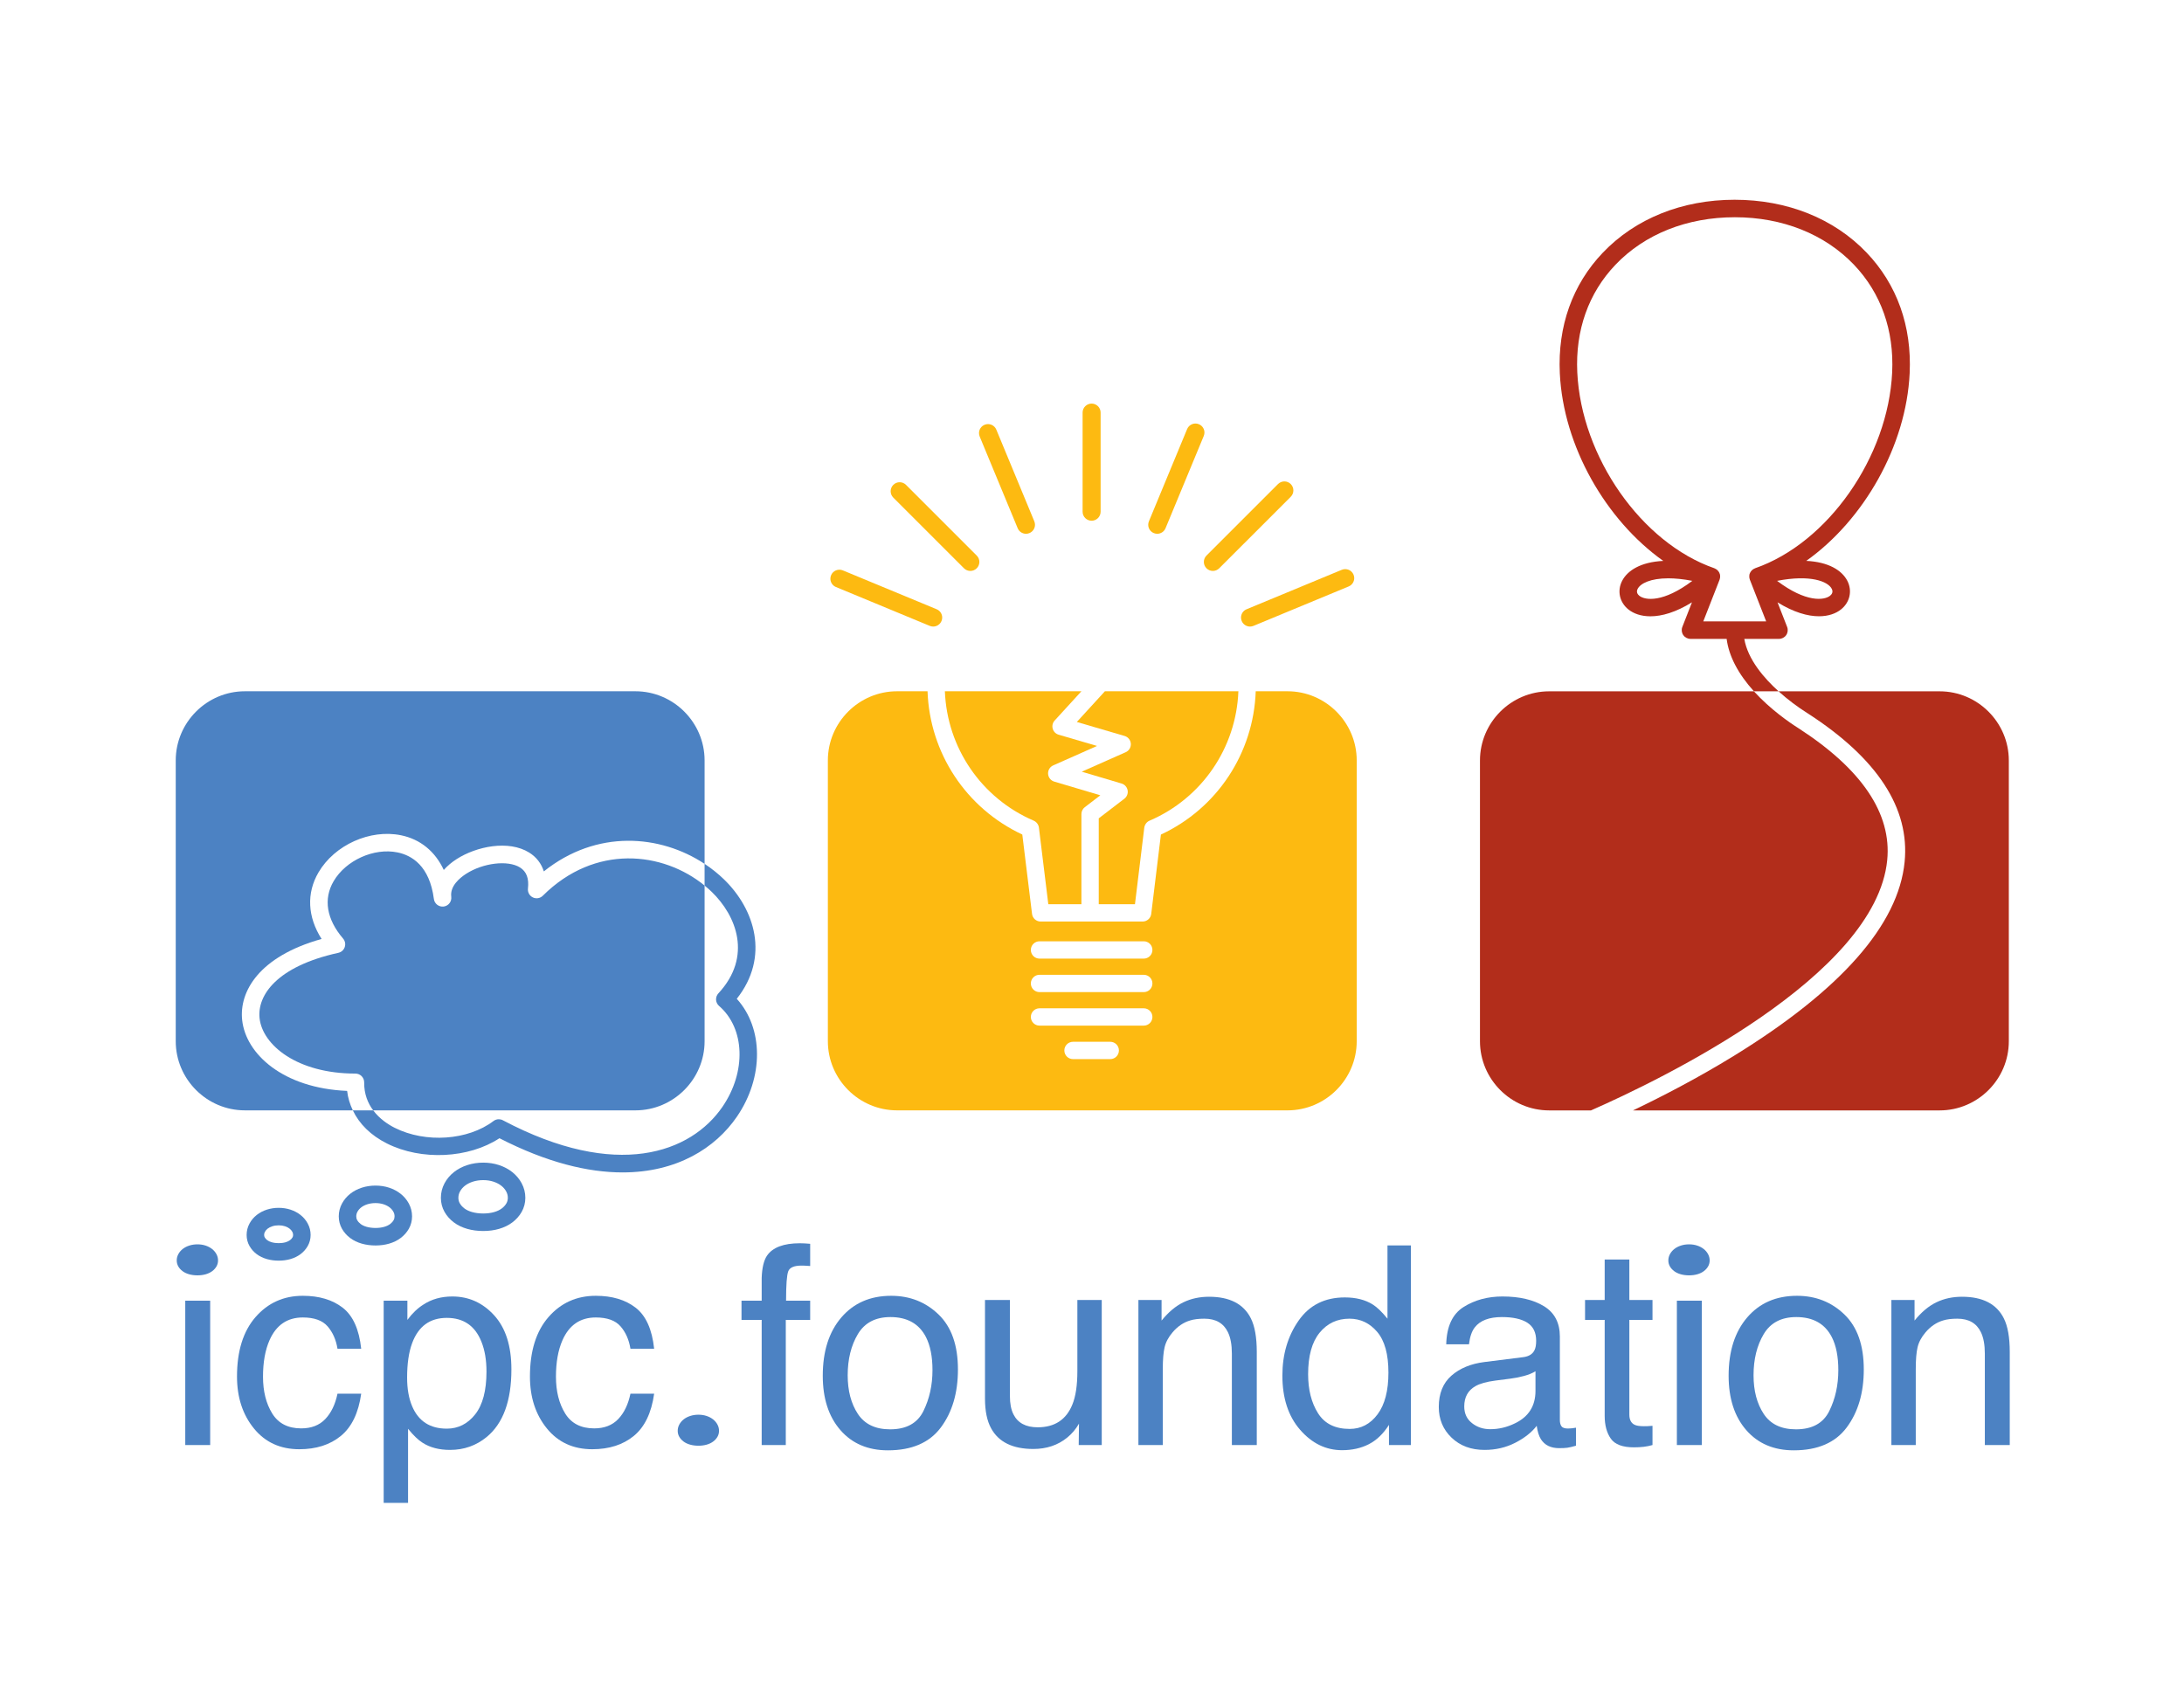
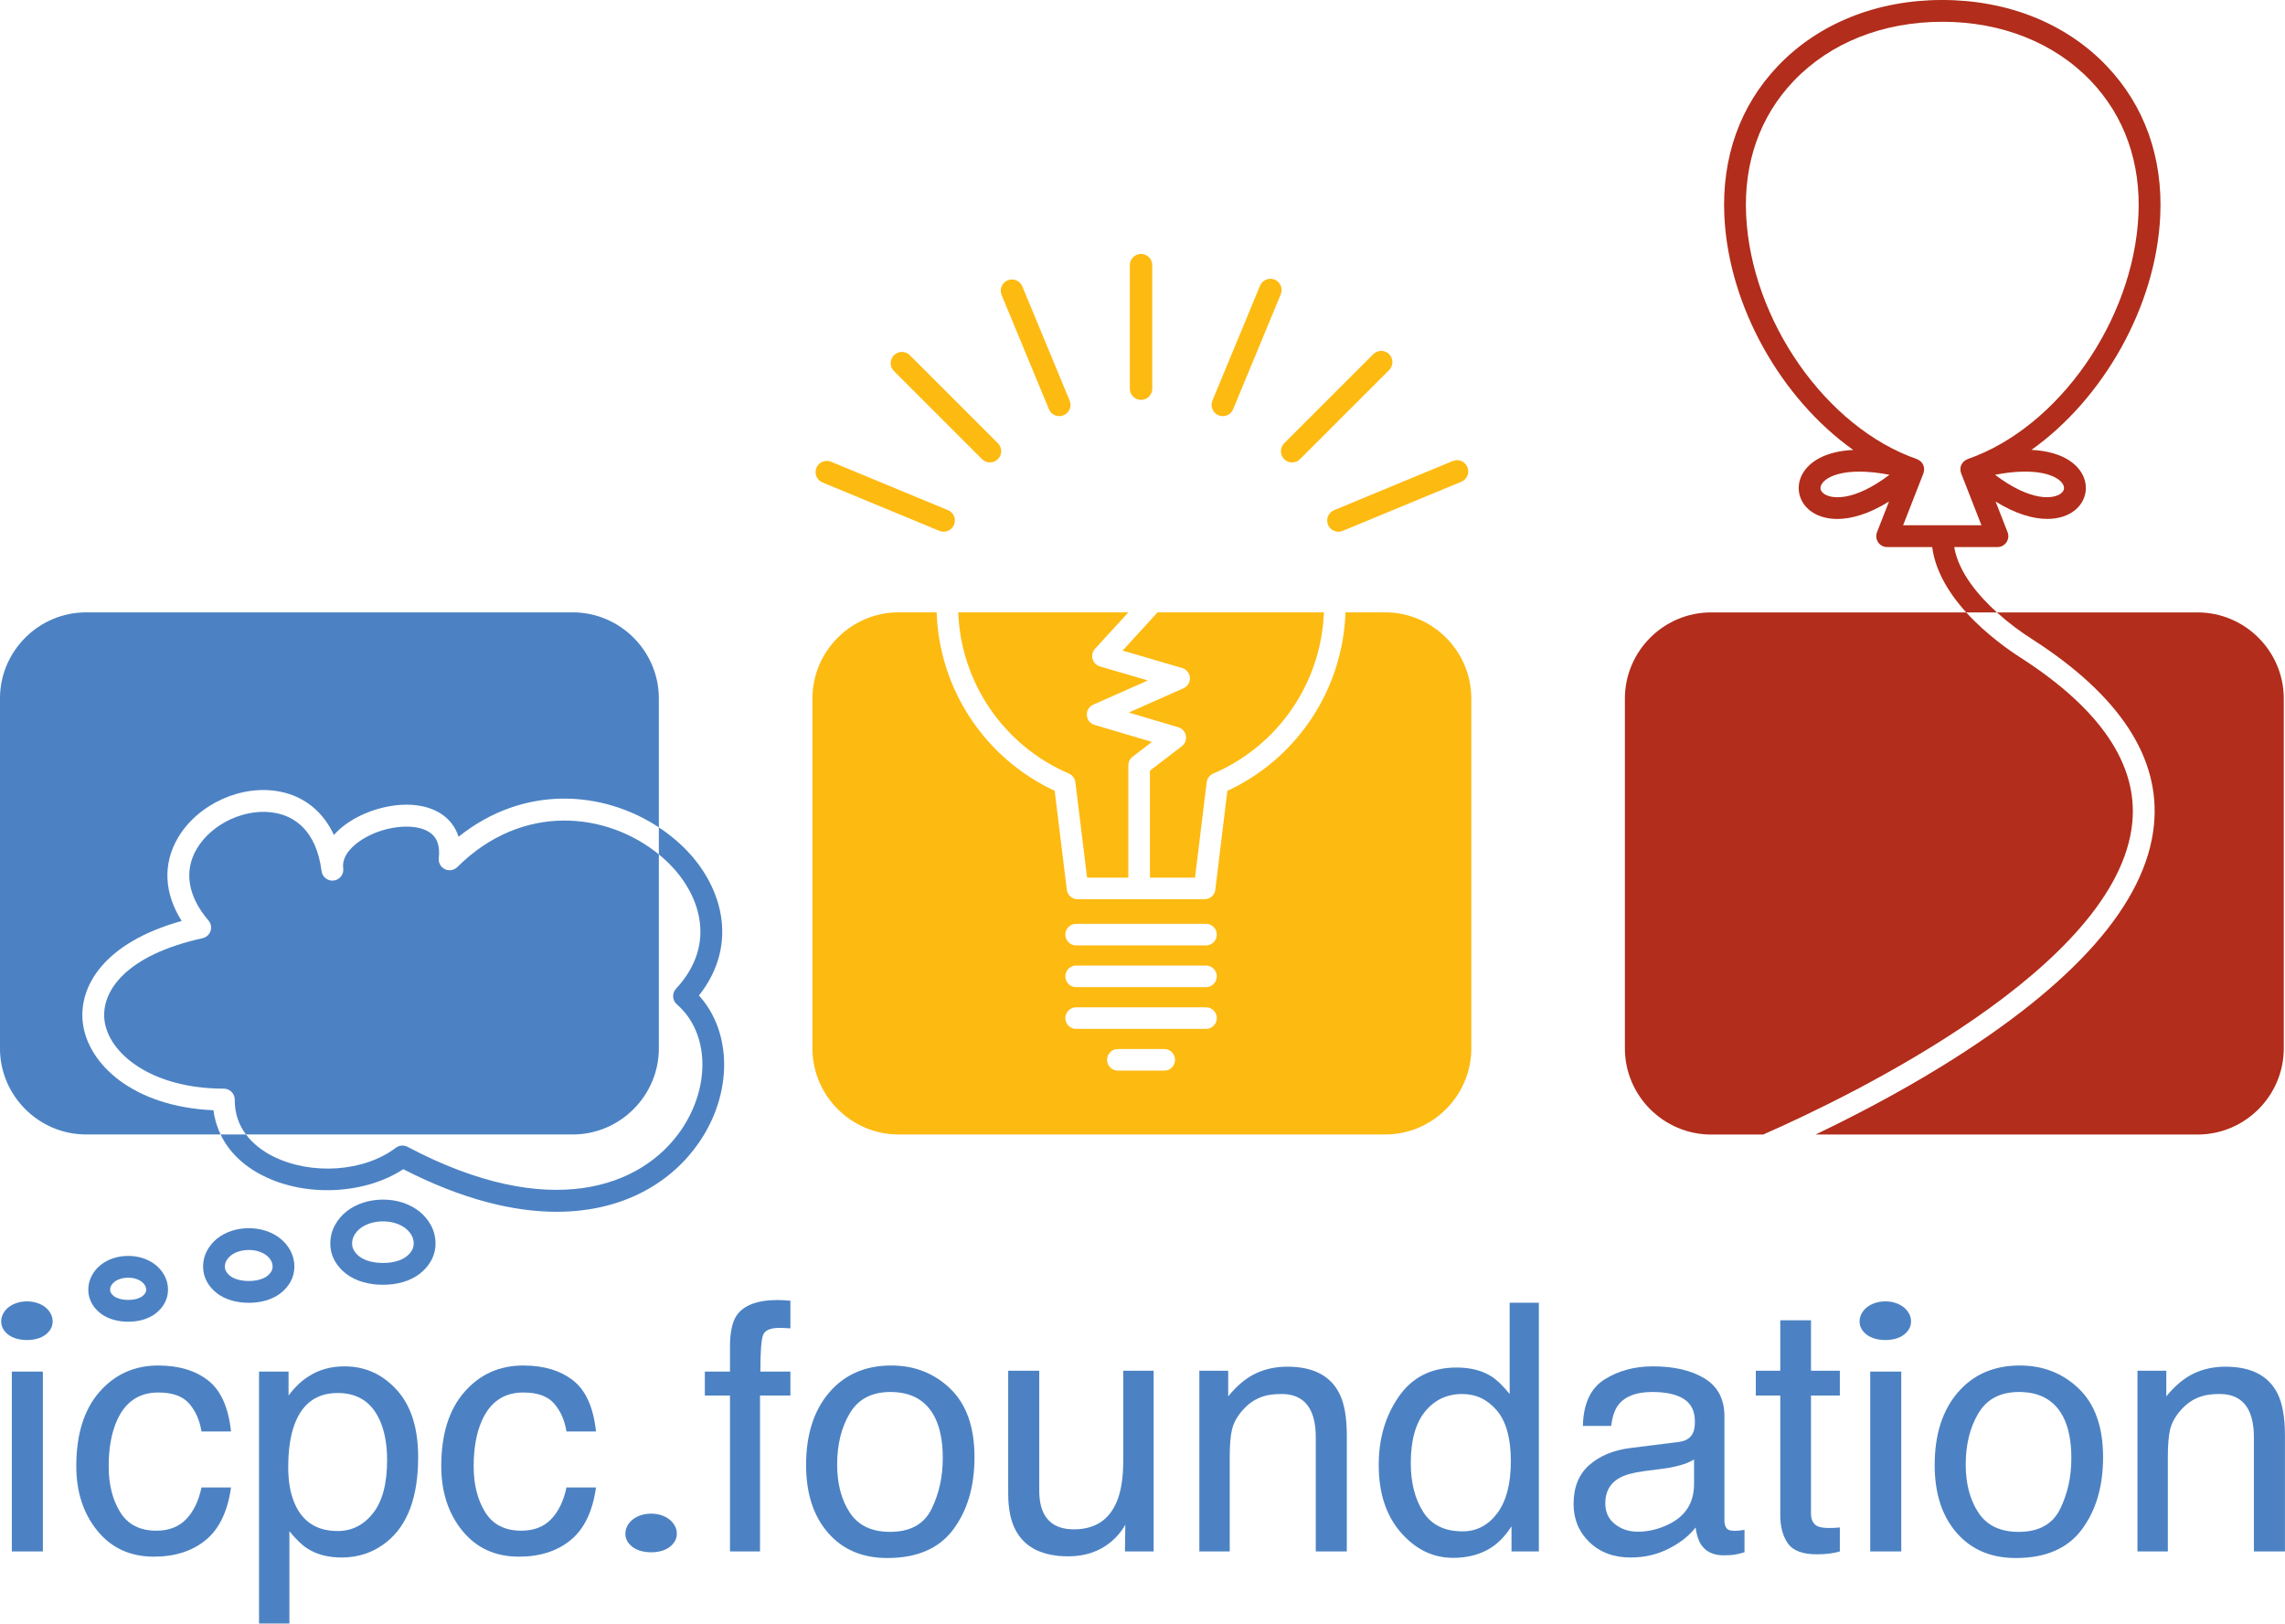
- <svg xmlns="http://www.w3.org/2000/svg" width="292" height="228" viewBox="0 0 292 228" fill="none">
+ <svg xmlns="http://www.w3.org/2000/svg" fill="none" viewBox="23.5 26.71 245.21 174.24">
  <path d="M37.262 163.84C36.953 163.84 36.663 163.883 36.399 163.968C36.155 164.047 35.945 164.155 35.778 164.288C35.623 164.41 35.506 164.547 35.419 164.71C35.347 164.842 35.314 164.973 35.314 165.124C35.314 165.251 35.34 165.355 35.395 165.452C35.474 165.591 35.582 165.711 35.727 165.821C35.882 165.939 36.084 166.033 36.327 166.102C36.888 166.261 37.633 166.261 38.18 166.104H38.181C38.419 166.034 38.619 165.94 38.776 165.821C38.921 165.711 39.03 165.591 39.107 165.453C39.163 165.356 39.189 165.25 39.189 165.124C39.189 164.974 39.156 164.842 39.085 164.71C38.997 164.548 38.88 164.411 38.728 164.29C38.557 164.155 38.349 164.046 38.106 163.965C37.853 163.882 37.568 163.84 37.262 163.84ZM37.262 168.563C36.708 168.563 36.179 168.492 35.69 168.354C35.163 168.205 34.7 167.98 34.312 167.685C33.916 167.385 33.596 167.023 33.361 166.609C33.104 166.158 32.974 165.658 32.974 165.124C32.974 164.585 33.103 164.072 33.359 163.599C33.598 163.155 33.924 162.768 34.328 162.451C34.71 162.148 35.165 161.908 35.677 161.742C36.675 161.419 37.858 161.42 38.84 161.744C39.346 161.911 39.795 162.149 40.179 162.453C40.58 162.77 40.906 163.156 41.145 163.599C41.401 164.074 41.53 164.587 41.53 165.124C41.53 165.656 41.399 166.155 41.143 166.608C40.908 167.021 40.588 167.383 40.191 167.685C39.803 167.979 39.345 168.203 38.829 168.352C38.345 168.492 37.817 168.563 37.262 168.563Z" fill="#4C82C3" />
  <path d="M50.205 160.865C49.81 160.865 49.438 160.921 49.099 161.03C48.777 161.135 48.5 161.278 48.278 161.454C48.067 161.62 47.907 161.809 47.787 162.032C47.684 162.224 47.633 162.423 47.633 162.64C47.633 162.834 47.674 162.998 47.762 163.152C47.872 163.344 48.022 163.512 48.222 163.664C48.431 163.822 48.699 163.948 49.019 164.039C49.737 164.242 50.675 164.243 51.371 164.041L51.373 164.04C51.687 163.95 51.953 163.823 52.163 163.664C52.363 163.511 52.514 163.344 52.623 163.152C52.711 162.998 52.752 162.834 52.752 162.64C52.752 162.422 52.702 162.223 52.598 162.031C52.479 161.809 52.319 161.621 52.109 161.456C51.883 161.277 51.609 161.133 51.291 161.028C50.964 160.92 50.598 160.865 50.205 160.865ZM50.205 166.533C49.56 166.533 48.947 166.451 48.381 166.29C47.779 166.121 47.249 165.864 46.806 165.527C46.356 165.185 45.993 164.774 45.727 164.307C45.439 163.8 45.293 163.239 45.293 162.64C45.293 162.036 45.438 161.458 45.726 160.923C45.998 160.418 46.369 159.979 46.828 159.617C47.266 159.27 47.787 158.996 48.375 158.805C49.526 158.432 50.897 158.433 52.026 158.806C52.606 158.998 53.122 159.272 53.56 159.619C54.018 159.981 54.389 160.42 54.659 160.922C54.946 161.457 55.092 162.034 55.092 162.64C55.092 163.238 54.946 163.799 54.659 164.306C54.393 164.773 54.03 165.184 53.579 165.527C53.138 165.862 52.614 166.118 52.022 166.289C51.463 166.451 50.852 166.533 50.205 166.533Z" fill="#4C82C3" />
  <path d="M64.606 157.796C64.107 157.796 63.636 157.866 63.207 158.006C62.793 158.141 62.437 158.325 62.147 158.554C61.87 158.773 61.658 159.024 61.498 159.319C61.355 159.585 61.286 159.86 61.286 160.161C61.286 160.432 61.346 160.671 61.471 160.889C61.618 161.149 61.819 161.373 62.086 161.576C62.359 161.783 62.707 161.948 63.119 162.064C64.018 162.32 65.197 162.32 66.07 162.067L66.072 162.066C66.476 161.95 66.821 161.784 67.099 161.574C67.364 161.372 67.565 161.148 67.711 160.89C67.835 160.671 67.896 160.432 67.896 160.161C67.896 159.86 67.827 159.585 67.684 159.319C67.525 159.024 67.312 158.773 67.034 158.553C66.745 158.324 66.391 158.139 65.983 158.004C65.566 157.866 65.102 157.796 64.606 157.796ZM64.606 164.597C63.852 164.597 63.137 164.503 62.48 164.316C61.787 164.12 61.178 163.824 60.67 163.44C60.152 163.046 59.736 162.576 59.435 162.044C59.111 161.474 58.946 160.839 58.946 160.161C58.946 159.473 59.111 158.817 59.437 158.211C59.747 157.635 60.171 157.133 60.697 156.717C61.203 156.317 61.804 156.002 62.483 155.781C63.815 155.348 65.409 155.349 66.719 155.782C67.388 156.004 67.982 156.319 68.486 156.717C69.013 157.134 69.436 157.636 69.745 158.211C70.071 158.817 70.237 159.473 70.237 160.161C70.237 160.837 70.072 161.47 69.747 162.044C69.446 162.576 69.031 163.044 68.514 163.438C68.004 163.824 67.402 164.119 66.72 164.315C66.073 164.503 65.361 164.597 64.606 164.597Z" fill="#4C82C3" />
  <path d="M72.575 119.768C72.223 120.119 71.687 120.209 71.24 119.992C70.792 119.776 70.531 119.299 70.587 118.806C70.742 117.453 70.392 116.53 69.517 115.985C67.9 114.98 64.602 115.371 62.316 116.839C61.495 117.368 60.145 118.467 60.332 119.903C60.414 120.544 59.962 121.13 59.321 121.213C58.681 121.294 58.093 120.845 58.01 120.204C57.435 115.76 55.046 114.364 53.142 113.976C49.999 113.335 46.249 115.026 44.606 117.825C43.211 120.2 43.66 122.925 45.871 125.497C46.139 125.81 46.224 126.241 46.093 126.631C45.963 127.022 45.637 127.315 45.235 127.403C36.968 129.223 34.374 133.114 34.705 136.149C35.094 139.735 39.719 143.549 47.52 143.549C47.833 143.549 48.132 143.673 48.352 143.896C48.572 144.118 48.694 144.419 48.69 144.731C48.673 146.293 49.187 147.518 49.896 148.467H84.956C90.042 148.467 94.204 144.305 94.204 139.219V118.408C88.641 113.861 79.555 112.821 72.575 119.768Z" fill="#4C82C3" />
  <path d="M32.378 136.401C31.965 132.608 34.594 127.895 42.996 125.549C41.117 122.599 40.951 119.427 42.588 116.64C44.742 112.972 49.484 110.841 53.609 111.683C56.203 112.212 58.183 113.847 59.333 116.322C59.796 115.796 60.371 115.307 61.05 114.871C63.699 113.168 67.999 112.283 70.753 113.998C71.713 114.596 72.375 115.456 72.709 116.514C79.784 110.86 88.283 111.589 94.204 115.507V101.677C94.204 96.591 90.042 92.43 84.956 92.43H32.743C27.657 92.43 23.496 96.591 23.496 101.677V139.219C23.496 144.305 27.657 148.466 32.743 148.466H47.172C46.785 147.655 46.518 146.789 46.41 145.866C37.829 145.501 32.87 140.925 32.378 136.401Z" fill="#4C82C3" />
  <path d="M98.506 133.55C102.936 127.953 100.929 121.572 96.783 117.569C95.998 116.811 95.131 116.121 94.203 115.507V118.409C94.534 118.679 94.853 118.959 95.158 119.253C98.438 122.421 100.639 127.875 96.048 132.823C95.832 133.055 95.719 133.366 95.737 133.683C95.754 133.999 95.9 134.296 96.139 134.504C99.606 137.504 99.804 143.298 96.6 147.981C92.387 154.139 82.46 157.849 67.233 149.792C67.06 149.701 66.873 149.656 66.685 149.656C66.435 149.656 66.185 149.737 65.977 149.895C62.571 152.483 56.896 152.873 52.777 150.802C51.928 150.375 50.765 149.628 49.896 148.466H47.172C48.039 150.288 49.573 151.81 51.726 152.892C56.351 155.219 62.67 154.891 66.777 152.193C73.103 155.44 78.602 156.765 83.24 156.765C90.503 156.764 95.65 153.514 98.532 149.302C102.145 144.021 102.069 137.475 98.506 133.55Z" fill="#4C82C3" />
  <path d="M138.191 109.725C138.569 109.887 138.851 110.246 138.902 110.655L140.158 120.901H144.585V108.848C144.585 108.488 144.752 108.148 145.039 107.928L147.114 106.339L140.955 104.509C140.49 104.371 140.16 103.958 140.129 103.474C140.098 102.989 140.371 102.536 140.815 102.34L146.675 99.741L141.537 98.236C141.153 98.123 140.855 97.822 140.747 97.436C140.639 97.051 140.738 96.637 141.008 96.342L144.585 92.43H126.33C126.622 99.984 131.204 106.718 138.191 109.725Z" fill="#FDBA11" />
  <path d="M150.362 98.407C150.828 98.544 151.16 98.957 151.192 99.442C151.224 99.927 150.95 100.381 150.506 100.578L144.629 103.184L149.954 104.765C150.371 104.889 150.684 105.237 150.763 105.665C150.842 106.094 150.674 106.531 150.329 106.796L146.902 109.42V120.901H151.744L152.988 110.686C153.038 110.276 153.304 109.899 153.684 109.737C160.688 106.735 165.28 99.996 165.572 92.43H147.725L143.971 96.535L150.362 98.407Z" fill="#FDBA11" />
  <path d="M152.92 128.177H138.982C138.342 128.177 137.824 127.658 137.824 127.018C137.824 126.378 138.342 125.86 138.982 125.86H152.92C153.56 125.86 154.078 126.378 154.078 127.018C154.078 127.658 153.56 128.177 152.92 128.177ZM152.92 132.656H138.982C138.342 132.656 137.824 132.138 137.824 131.498C137.824 130.858 138.342 130.339 138.982 130.339H152.92C153.56 130.339 154.078 130.858 154.078 131.498C154.078 132.138 153.56 132.656 152.92 132.656ZM152.92 137.136H138.982C138.342 137.136 137.824 136.618 137.824 135.977C137.824 135.338 138.342 134.819 138.982 134.819H152.92C153.56 134.819 154.078 135.338 154.078 135.977C154.078 136.618 153.56 137.136 152.92 137.136ZM148.441 141.615H143.461C142.821 141.615 142.303 141.097 142.303 140.457C142.303 139.817 142.821 139.298 143.461 139.298H148.441C149.081 139.298 149.599 139.817 149.599 140.457C149.599 141.097 149.081 141.615 148.441 141.615ZM172.144 92.43H167.89C167.604 100.701 162.722 108.099 155.212 111.591L153.919 122.2C153.848 122.781 153.355 123.218 152.769 123.218H139.132C138.547 123.218 138.054 122.782 137.983 122.201L136.681 111.585C129.163 108.072 124.298 100.682 124.012 92.43H119.932C114.846 92.43 110.685 96.591 110.685 101.677V139.219C110.685 144.305 114.846 148.467 119.932 148.467H172.144C177.231 148.467 181.392 144.305 181.392 139.219V101.677C181.392 96.591 177.231 92.43 172.144 92.43Z" fill="#FDBA11" />
  <path d="M24.769 173.914H28.101V193.217H24.769V173.914ZM24.769 173.914H28.101V193.217H24.769V173.914ZM26.399 170.528C26 170.528 25.629 170.48 25.285 170.383C24.941 170.287 24.648 170.147 24.407 169.966C24.166 169.786 23.976 169.575 23.837 169.333C23.698 169.091 23.629 168.826 23.629 168.536C23.629 168.234 23.701 167.951 23.846 167.685C23.991 167.42 24.187 167.19 24.434 166.997C24.682 166.804 24.974 166.653 25.313 166.544C25.65 166.436 26.013 166.381 26.399 166.381C26.786 166.381 27.145 166.436 27.477 166.544C27.809 166.653 28.098 166.804 28.346 166.997C28.593 167.19 28.789 167.42 28.934 167.685C29.079 167.951 29.151 168.234 29.151 168.536C29.151 168.826 29.082 169.091 28.944 169.333C28.804 169.575 28.614 169.786 28.373 169.966C28.131 170.147 27.841 170.287 27.503 170.383C27.166 170.48 26.797 170.528 26.399 170.528Z" fill="#4C82C3" />
  <path d="M48.292 180.342H45.123C44.93 179.142 44.489 178.145 43.801 177.35C43.113 176.557 42.008 176.159 40.487 176.159C38.41 176.159 36.926 177.175 36.033 179.205C35.453 180.523 35.164 182.149 35.164 184.082C35.164 186.028 35.574 187.666 36.395 188.996C37.216 190.325 38.507 190.99 40.27 190.99C41.622 190.99 42.693 190.577 43.484 189.749C44.275 188.923 44.821 187.791 45.123 186.354H48.292C47.93 188.926 47.024 190.806 45.576 191.995C44.127 193.184 42.274 193.778 40.017 193.778C37.481 193.778 35.459 192.853 33.95 190.999C32.441 189.146 31.687 186.831 31.687 184.054C31.687 180.65 32.514 178 34.167 176.105C35.821 174.21 37.928 173.262 40.487 173.262C42.672 173.262 44.45 173.793 45.82 174.855C47.19 175.918 48.014 177.747 48.292 180.342Z" fill="#4C82C3" />
  <path d="M65.042 183.403C65.042 181.857 64.818 180.53 64.372 179.419C63.527 177.282 61.982 176.214 59.736 176.214C57.479 176.214 55.933 177.343 55.1 179.6C54.654 180.807 54.43 182.341 54.43 184.199C54.43 185.697 54.654 186.97 55.1 188.02C55.945 190.024 57.49 191.026 59.736 191.026C61.258 191.026 62.521 190.39 63.53 189.116C64.538 187.842 65.042 185.938 65.042 183.403ZM51.298 173.914H54.467V176.485C55.119 175.604 55.831 174.922 56.603 174.439C57.702 173.715 58.993 173.353 60.479 173.353C62.676 173.353 64.541 174.195 66.074 175.878C67.607 177.563 68.374 179.968 68.374 183.095C68.374 187.32 67.269 190.338 65.06 192.148C63.659 193.295 62.03 193.869 60.171 193.869C58.71 193.869 57.485 193.549 56.495 192.91C55.916 192.547 55.27 191.926 54.557 191.044V200.95H51.298V173.914Z" fill="#4C82C3" />
  <path d="M87.459 180.342H84.29C84.097 179.142 83.657 178.145 82.969 177.35C82.28 176.557 81.176 176.159 79.655 176.159C77.578 176.159 76.094 177.175 75.201 179.205C74.621 180.523 74.331 182.149 74.331 184.082C74.331 186.028 74.741 187.666 75.562 188.996C76.383 190.325 77.675 190.99 79.438 190.99C80.79 190.99 81.861 190.577 82.652 189.749C83.442 188.923 83.989 187.791 84.29 186.354H87.459C87.098 188.926 86.192 190.806 84.743 191.995C83.295 193.184 81.442 193.778 79.184 193.778C76.649 193.778 74.627 192.853 73.118 190.999C71.609 189.146 70.854 186.831 70.854 184.054C70.854 180.65 71.681 178 73.335 176.105C74.989 174.21 77.095 173.262 79.655 173.262C81.84 173.262 83.618 173.793 84.988 174.855C86.358 175.918 87.182 177.747 87.459 180.342Z" fill="#4C82C3" />
  <path d="M93.381 193.308C92.982 193.308 92.611 193.26 92.267 193.163C91.923 193.067 91.63 192.927 91.389 192.746C91.147 192.566 90.957 192.355 90.819 192.113C90.68 191.871 90.61 191.606 90.61 191.316C90.61 191.014 90.683 190.731 90.828 190.465C90.972 190.2 91.169 189.97 91.416 189.777C91.663 189.584 91.956 189.432 92.294 189.324C92.632 189.216 92.995 189.161 93.381 189.161C93.767 189.161 94.126 189.216 94.458 189.324C94.79 189.432 95.08 189.584 95.328 189.777C95.575 189.97 95.771 190.2 95.916 190.465C96.061 190.731 96.133 191.014 96.133 191.316C96.133 191.606 96.064 191.871 95.925 192.113C95.786 192.355 95.596 192.566 95.355 192.746C95.113 192.927 94.823 193.067 94.485 193.163C94.148 193.26 93.779 193.308 93.381 193.308Z" fill="#4C82C3" />
  <path d="M102.543 167.902C103.304 166.791 104.771 166.236 106.944 166.236C107.149 166.236 107.36 166.243 107.577 166.254C107.795 166.266 108.042 166.284 108.32 166.308V169.278C107.982 169.255 107.737 169.239 107.586 169.233C107.435 169.227 107.294 169.224 107.161 169.224C106.171 169.224 105.579 169.481 105.386 169.993C105.193 170.507 105.097 171.813 105.097 173.914H108.32V176.485H105.06V193.217H101.837V176.485H99.139V173.914H101.837V170.872C101.885 169.52 102.12 168.53 102.543 167.902Z" fill="#4C82C3" />
  <path d="M124.672 183.204C124.672 181.393 124.381 179.92 123.801 178.785C122.882 176.999 121.298 176.105 119.049 176.105C117.054 176.105 115.603 176.866 114.696 178.387C113.79 179.907 113.336 181.743 113.336 183.891C113.336 185.956 113.79 187.677 114.696 189.053C115.603 190.429 117.042 191.117 119.013 191.117C121.177 191.117 122.662 190.299 123.466 188.663C124.27 187.027 124.672 185.207 124.672 183.204ZM128.076 183.113C128.076 186.239 127.316 188.823 125.794 190.863C124.273 192.903 121.913 193.924 118.714 193.924C116.046 193.924 113.927 193.021 112.358 191.216C110.789 189.412 110.004 186.988 110.004 183.946C110.004 180.686 110.831 178.091 112.485 176.159C114.139 174.228 116.36 173.262 119.149 173.262C121.648 173.262 123.76 174.095 125.487 175.761C127.213 177.427 128.076 179.877 128.076 183.113Z" fill="#4C82C3" />
  <path d="M135.025 173.823V186.685C135.025 187.674 135.182 188.482 135.496 189.108C136.076 190.266 137.156 190.845 138.737 190.845C141.007 190.845 142.552 189.832 143.373 187.806C143.82 186.721 144.043 185.232 144.043 183.338V173.823H147.302V193.217H144.224L144.26 190.356C143.838 191.093 143.312 191.715 142.685 192.222C141.441 193.235 139.932 193.743 138.158 193.743C135.393 193.743 133.51 192.819 132.508 190.972C131.965 189.982 131.693 188.661 131.693 187.007V173.823H135.025Z" fill="#4C82C3" />
  <path d="M152.205 173.823H155.302V176.576C156.22 175.441 157.193 174.627 158.221 174.131C159.248 173.636 160.391 173.389 161.649 173.389C164.404 173.389 166.267 174.348 167.234 176.268C167.765 177.319 168.031 178.821 168.031 180.777V193.218H164.7V180.995C164.7 179.811 164.524 178.858 164.174 178.133C163.595 176.926 162.545 176.322 161.024 176.322C160.251 176.322 159.617 176.401 159.122 176.558C158.229 176.823 157.444 177.354 156.768 178.152C156.225 178.792 155.872 179.452 155.709 180.134C155.546 180.817 155.465 181.791 155.465 183.059V193.218H152.205V173.823Z" fill="#4C82C3" />
  <path d="M180.454 191.062C181.963 191.062 183.203 190.414 184.175 189.116C185.147 187.819 185.633 185.956 185.633 183.529C185.633 181.079 185.132 179.265 184.13 178.088C183.127 176.911 181.891 176.322 180.418 176.322C178.776 176.322 177.445 176.951 176.425 178.206C175.404 179.461 174.895 181.309 174.895 183.747C174.895 185.823 175.335 187.562 176.217 188.962C177.098 190.362 178.51 191.062 180.454 191.062ZM183.532 174.421C184.111 174.783 184.769 175.417 185.506 176.322V166.526H188.639V193.217H185.705V190.52C184.945 191.715 184.045 192.577 183.007 193.108C181.969 193.639 180.78 193.906 179.44 193.906C177.279 193.906 175.407 192.997 173.826 191.18C172.244 189.363 171.454 186.946 171.454 183.927C171.454 181.102 172.175 178.656 173.618 176.585C175.06 174.514 177.122 173.479 179.802 173.479C181.286 173.479 182.53 173.793 183.532 174.421Z" fill="#4C82C3" />
  <path d="M199.245 191.099C200.392 191.099 201.502 190.833 202.577 190.302C204.388 189.421 205.294 187.978 205.294 185.974V183.348C204.895 183.601 204.382 183.813 203.755 183.982C203.126 184.151 202.51 184.271 201.907 184.344L199.933 184.598C198.751 184.755 197.863 185.002 197.271 185.34C196.27 185.908 195.769 186.813 195.769 188.056C195.769 188.998 196.113 189.741 196.801 190.283C197.489 190.827 198.303 191.099 199.245 191.099ZM203.664 181.465C204.412 181.368 204.913 181.055 205.166 180.523C205.312 180.234 205.384 179.817 205.384 179.274C205.384 178.164 204.989 177.358 204.198 176.856C203.407 176.355 202.275 176.105 200.803 176.105C199.1 176.105 197.893 176.564 197.181 177.481C196.783 177.988 196.523 178.743 196.403 179.744H193.36C193.421 177.354 194.196 175.692 195.687 174.756C197.178 173.821 198.907 173.353 200.875 173.353C203.157 173.353 205.01 173.787 206.434 174.657C207.847 175.526 208.553 176.878 208.553 178.712V189.886C208.553 190.224 208.622 190.495 208.761 190.7C208.9 190.906 209.192 191.008 209.639 191.008C209.784 191.008 209.947 190.999 210.128 190.981C210.309 190.962 210.502 190.936 210.708 190.899V193.308C210.2 193.452 209.814 193.543 209.549 193.58C209.283 193.615 208.922 193.634 208.463 193.634C207.34 193.634 206.525 193.235 206.018 192.438C205.753 192.016 205.566 191.419 205.457 190.646C204.793 191.515 203.838 192.27 202.595 192.91C201.352 193.549 199.981 193.869 198.485 193.869C196.686 193.869 195.216 193.323 194.076 192.231C192.935 191.138 192.365 189.771 192.365 188.128C192.365 186.33 192.926 184.936 194.049 183.946C195.171 182.956 196.644 182.347 198.467 182.117L203.664 181.465Z" fill="#4C82C3" />
  <path d="M214.546 168.41H217.843V173.823H220.939V176.485H217.843V189.143C217.843 189.819 218.072 190.272 218.53 190.501C218.784 190.634 219.206 190.7 219.798 190.7C219.955 190.7 220.124 190.697 220.305 190.691C220.486 190.685 220.697 190.67 220.939 190.646V193.217C220.564 193.326 220.175 193.404 219.771 193.453C219.367 193.501 218.929 193.525 218.458 193.525C216.937 193.525 215.905 193.136 215.362 192.357C214.818 191.578 214.546 190.568 214.546 189.324V176.485H211.921V173.823H214.546V168.41Z" fill="#4C82C3" />
  <path d="M224.198 173.914H227.53V193.217H224.198V173.914ZM224.198 173.914H227.53V193.217H224.198V173.914ZM225.828 170.528C225.43 170.528 225.058 170.48 224.715 170.383C224.37 170.287 224.078 170.147 223.836 169.966C223.595 169.786 223.405 169.575 223.266 169.333C223.127 169.091 223.057 168.826 223.057 168.536C223.057 168.234 223.131 167.951 223.275 167.685C223.42 167.42 223.616 167.19 223.864 166.997C224.111 166.804 224.404 166.653 224.742 166.544C225.079 166.436 225.442 166.381 225.828 166.381C226.215 166.381 226.574 166.436 226.905 166.544C227.238 166.653 227.527 166.804 227.775 166.997C228.022 167.19 228.218 167.42 228.363 167.685C228.508 167.951 228.581 168.234 228.581 168.536C228.581 168.826 228.511 169.091 228.372 169.333C228.233 169.575 228.043 169.786 227.802 169.966C227.56 170.147 227.271 170.287 226.933 170.383C226.594 170.48 226.226 170.528 225.828 170.528Z" fill="#4C82C3" />
  <path d="M245.783 183.204C245.783 181.393 245.493 179.92 244.913 178.785C243.994 176.999 242.41 176.105 240.161 176.105C238.166 176.105 236.714 176.866 235.808 178.387C234.901 179.907 234.448 181.743 234.448 183.891C234.448 185.956 234.901 187.677 235.808 189.053C236.714 190.429 238.154 191.117 240.124 191.117C242.288 191.117 243.773 190.299 244.577 188.663C245.382 187.027 245.783 185.207 245.783 183.204ZM249.188 183.113C249.188 186.239 248.427 188.823 246.906 190.863C245.385 192.903 243.025 193.924 239.826 193.924C237.157 193.924 235.039 193.021 233.47 191.216C231.901 189.412 231.116 186.988 231.116 183.946C231.116 180.686 231.942 178.091 233.597 176.159C235.25 174.228 237.472 173.262 240.261 173.262C242.76 173.262 244.871 174.095 246.599 175.761C248.325 177.427 249.188 179.877 249.188 183.113Z" fill="#4C82C3" />
  <path d="M252.877 173.823H255.974V176.576C256.893 175.441 257.866 174.627 258.894 174.131C259.921 173.636 261.063 173.389 262.321 173.389C265.077 173.389 266.939 174.348 267.906 176.268C268.438 177.319 268.704 178.821 268.704 180.777V193.218H265.372V180.995C265.372 179.811 265.197 178.858 264.847 178.133C264.267 176.926 263.217 176.322 261.696 176.322C260.923 176.322 260.29 176.401 259.794 176.558C258.901 176.823 258.117 177.354 257.441 178.152C256.897 178.792 256.544 179.452 256.381 180.134C256.218 180.817 256.137 181.791 256.137 183.059V193.218H252.877V173.823Z" fill="#4C82C3" />
  <path d="M124.767 83.778C124.613 83.778 124.458 83.748 124.307 83.686L111.765 78.49C111.302 78.299 111.022 77.85 111.022 77.378C111.022 77.225 111.051 77.069 111.114 76.918C111.368 76.303 112.072 76.013 112.687 76.266L125.228 81.462C125.692 81.653 125.972 82.102 125.971 82.574C125.971 82.727 125.942 82.884 125.88 83.034C125.688 83.498 125.239 83.778 124.767 83.778Z" fill="#FDBA11" />
  <path d="M129.737 76.34C129.43 76.34 129.121 76.222 128.886 75.987L119.432 66.534C119.197 66.299 119.08 65.991 119.08 65.683C119.08 65.375 119.197 65.067 119.432 64.832C119.902 64.362 120.665 64.362 121.134 64.832L130.588 74.285C130.824 74.521 130.941 74.828 130.941 75.136C130.941 75.445 130.824 75.752 130.588 75.987C130.354 76.222 130.045 76.34 129.737 76.34Z" fill="#FDBA11" />
  <path d="M137.175 71.372C136.703 71.372 136.255 71.091 136.063 70.628L130.985 58.37C130.923 58.219 130.894 58.063 130.894 57.91C130.893 57.437 131.173 56.989 131.637 56.797C132.25 56.542 132.955 56.833 133.209 57.449L138.287 69.707C138.349 69.857 138.379 70.014 138.379 70.167C138.379 70.639 138.099 71.087 137.635 71.279C137.485 71.342 137.329 71.372 137.175 71.372Z" fill="#FDBA11" />
  <path d="M145.948 69.626C145.283 69.626 144.744 69.087 144.744 68.422V55.167C144.744 54.502 145.283 53.964 145.948 53.964C146.613 53.964 147.152 54.502 147.152 55.167V68.422C147.152 69.087 146.613 69.626 145.948 69.626Z" fill="#FDBA11" />
  <path d="M154.72 71.372C154.567 71.372 154.411 71.342 154.26 71.279C153.797 71.087 153.517 70.639 153.517 70.167C153.517 70.014 153.546 69.857 153.609 69.707L158.718 57.373C158.972 56.76 159.676 56.466 160.29 56.721C160.754 56.913 161.034 57.361 161.034 57.834C161.034 57.987 161.004 58.143 160.942 58.294L155.833 70.628C155.641 71.091 155.193 71.372 154.72 71.372Z" fill="#FDBA11" />
  <path d="M162.158 76.34C161.85 76.34 161.542 76.222 161.307 75.987C161.072 75.752 160.955 75.445 160.955 75.136C160.955 74.828 161.072 74.521 161.307 74.285L170.87 64.723C171.34 64.252 172.102 64.252 172.572 64.723C172.807 64.958 172.924 65.266 172.924 65.574C172.924 65.882 172.807 66.19 172.572 66.425L163.009 75.987C162.774 76.222 162.466 76.34 162.158 76.34Z" fill="#FDBA11" />
  <path d="M167.129 83.779C166.656 83.779 166.208 83.499 166.016 83.035C165.954 82.885 165.924 82.728 165.924 82.575C165.924 82.103 166.204 81.654 166.668 81.463L179.397 76.189C180.014 75.934 180.715 76.227 180.97 76.841C181.032 76.991 181.062 77.147 181.062 77.301C181.062 77.773 180.782 78.222 180.318 78.413L167.589 83.687C167.438 83.749 167.282 83.779 167.129 83.779Z" fill="#FDBA11" />
  <path d="M259.332 92.437H237.792C239.004 93.534 240.333 94.524 241.636 95.348C241.639 95.349 241.713 95.397 241.717 95.399C251.009 101.406 255.36 108.086 254.647 115.253C253.813 123.659 246.115 132.391 231.769 141.21C226.94 144.178 222.133 146.655 218.331 148.473H259.332C264.418 148.473 268.579 144.312 268.579 139.226V101.684C268.579 96.598 264.418 92.437 259.332 92.437Z" fill="#B22D1B" />
  <path d="M252.319 115.02C252.936 108.797 248.942 102.856 240.447 97.364C239.244 96.604 236.686 94.844 234.5 92.437H207.119C202.033 92.437 197.872 96.598 197.872 101.684V139.226C197.872 144.312 202.033 148.473 207.119 148.473H212.714C222.015 144.381 250.781 130.521 252.319 115.02Z" fill="#B22D1B" />
  <path d="M234.662 75.978C234.651 75.982 234.644 75.991 234.634 75.995C234.504 76.043 234.388 76.113 234.286 76.201C234.273 76.212 234.26 76.221 234.248 76.232C234.138 76.334 234.049 76.454 233.984 76.592C233.984 76.593 233.983 76.593 233.983 76.594C233.982 76.596 233.982 76.599 233.981 76.602C233.946 76.677 233.913 76.754 233.896 76.838C233.882 76.9 233.884 76.963 233.882 77.026C233.881 77.038 233.879 77.051 233.879 77.064C233.876 77.217 233.9 77.367 233.956 77.507C233.956 77.508 233.956 77.509 233.956 77.51L236.135 83.082H227.729L229.908 77.51C229.91 77.503 229.909 77.496 229.911 77.489C229.96 77.36 229.982 77.223 229.982 77.083C229.982 77.053 229.978 77.026 229.976 76.996C229.972 76.942 229.975 76.889 229.964 76.835C229.948 76.765 229.918 76.701 229.891 76.636C229.886 76.622 229.887 76.607 229.881 76.594C229.879 76.588 229.873 76.585 229.871 76.579C229.808 76.45 229.723 76.336 229.62 76.237C229.603 76.222 229.586 76.21 229.568 76.195C229.468 76.111 229.356 76.043 229.231 75.995C229.22 75.991 229.213 75.982 229.202 75.978C219.466 72.597 211.419 61.095 210.882 49.795C210.615 44.16 212.379 39.184 215.985 35.402C219.893 31.305 225.55 29.047 231.952 29.047C238.314 29.047 243.971 31.305 247.879 35.402C251.484 39.184 253.249 44.16 252.982 49.795C252.445 61.095 244.398 72.597 234.662 75.978ZM244.903 78.726C245.131 79.164 244.908 79.472 244.682 79.655C243.905 80.282 241.469 80.592 237.594 77.666C242.053 76.799 244.392 77.739 244.903 78.726ZM219.179 79.661C218.953 79.48 218.731 79.17 218.957 78.733C219.326 78.019 220.654 77.327 223.049 77.327C223.963 77.327 225.033 77.428 226.265 77.666C222.393 80.592 219.958 80.289 219.179 79.661ZM255.321 49.909C255.62 43.619 253.633 38.045 249.575 33.79C245.22 29.224 238.962 26.709 231.913 26.709C224.905 26.709 218.648 29.224 214.293 33.79C210.235 38.045 208.247 43.619 208.547 49.909C209.009 59.661 214.705 69.55 222.377 74.999C219.359 75.145 217.592 76.285 216.881 77.659C216.189 78.994 216.525 80.532 217.715 81.489C218.403 82.041 219.403 82.407 220.665 82.407C222.17 82.407 224.05 81.88 226.215 80.536L224.927 83.828C224.786 84.189 224.833 84.595 225.05 84.914C225.268 85.234 225.63 85.425 226.017 85.425H230.852C231.147 87.732 232.398 90.112 234.501 92.438H237.798C235.88 90.708 233.686 88.19 233.211 85.425H237.851C238.237 85.425 238.599 85.234 238.817 84.914C239.035 84.595 239.081 84.189 238.94 83.828L237.654 80.538C239.814 81.877 241.691 82.402 243.195 82.402C244.459 82.402 245.462 82.035 246.151 81.48C247.341 80.524 247.675 78.985 246.983 77.65C246.27 76.278 244.507 75.14 241.497 74.995C249.166 69.544 254.858 59.658 255.321 49.909Z" fill="#B22D1B" />
</svg>
